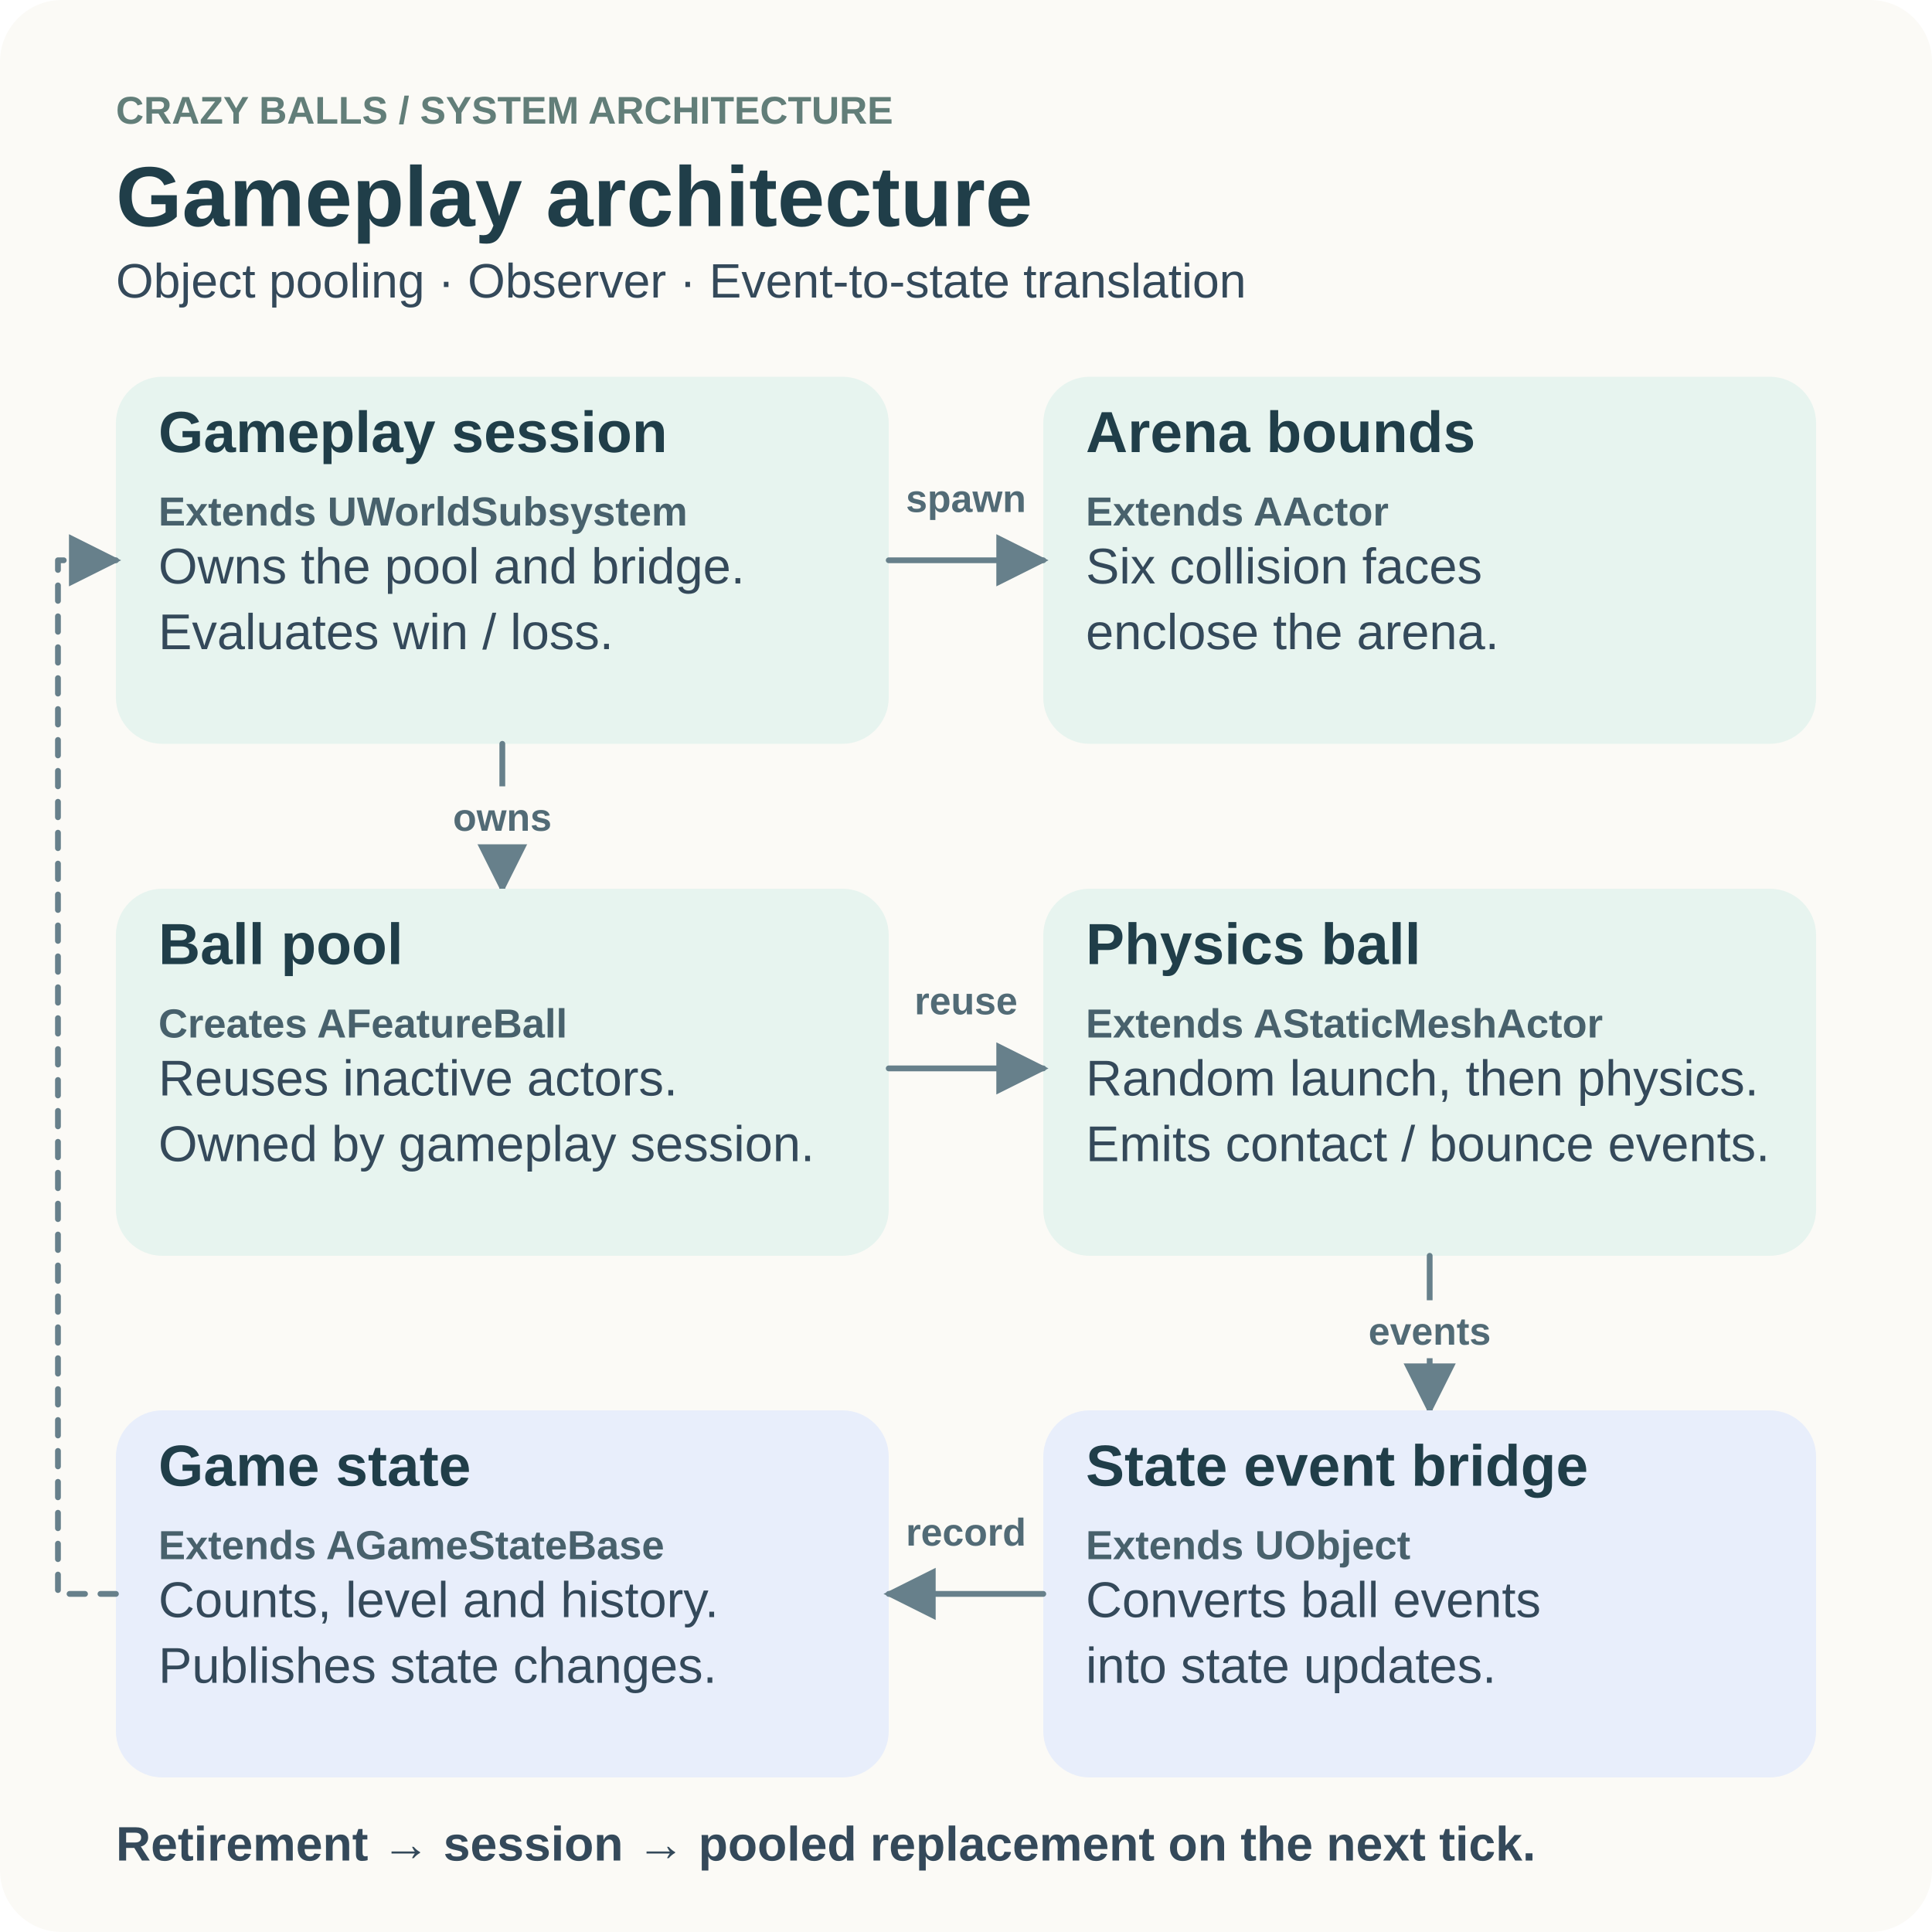
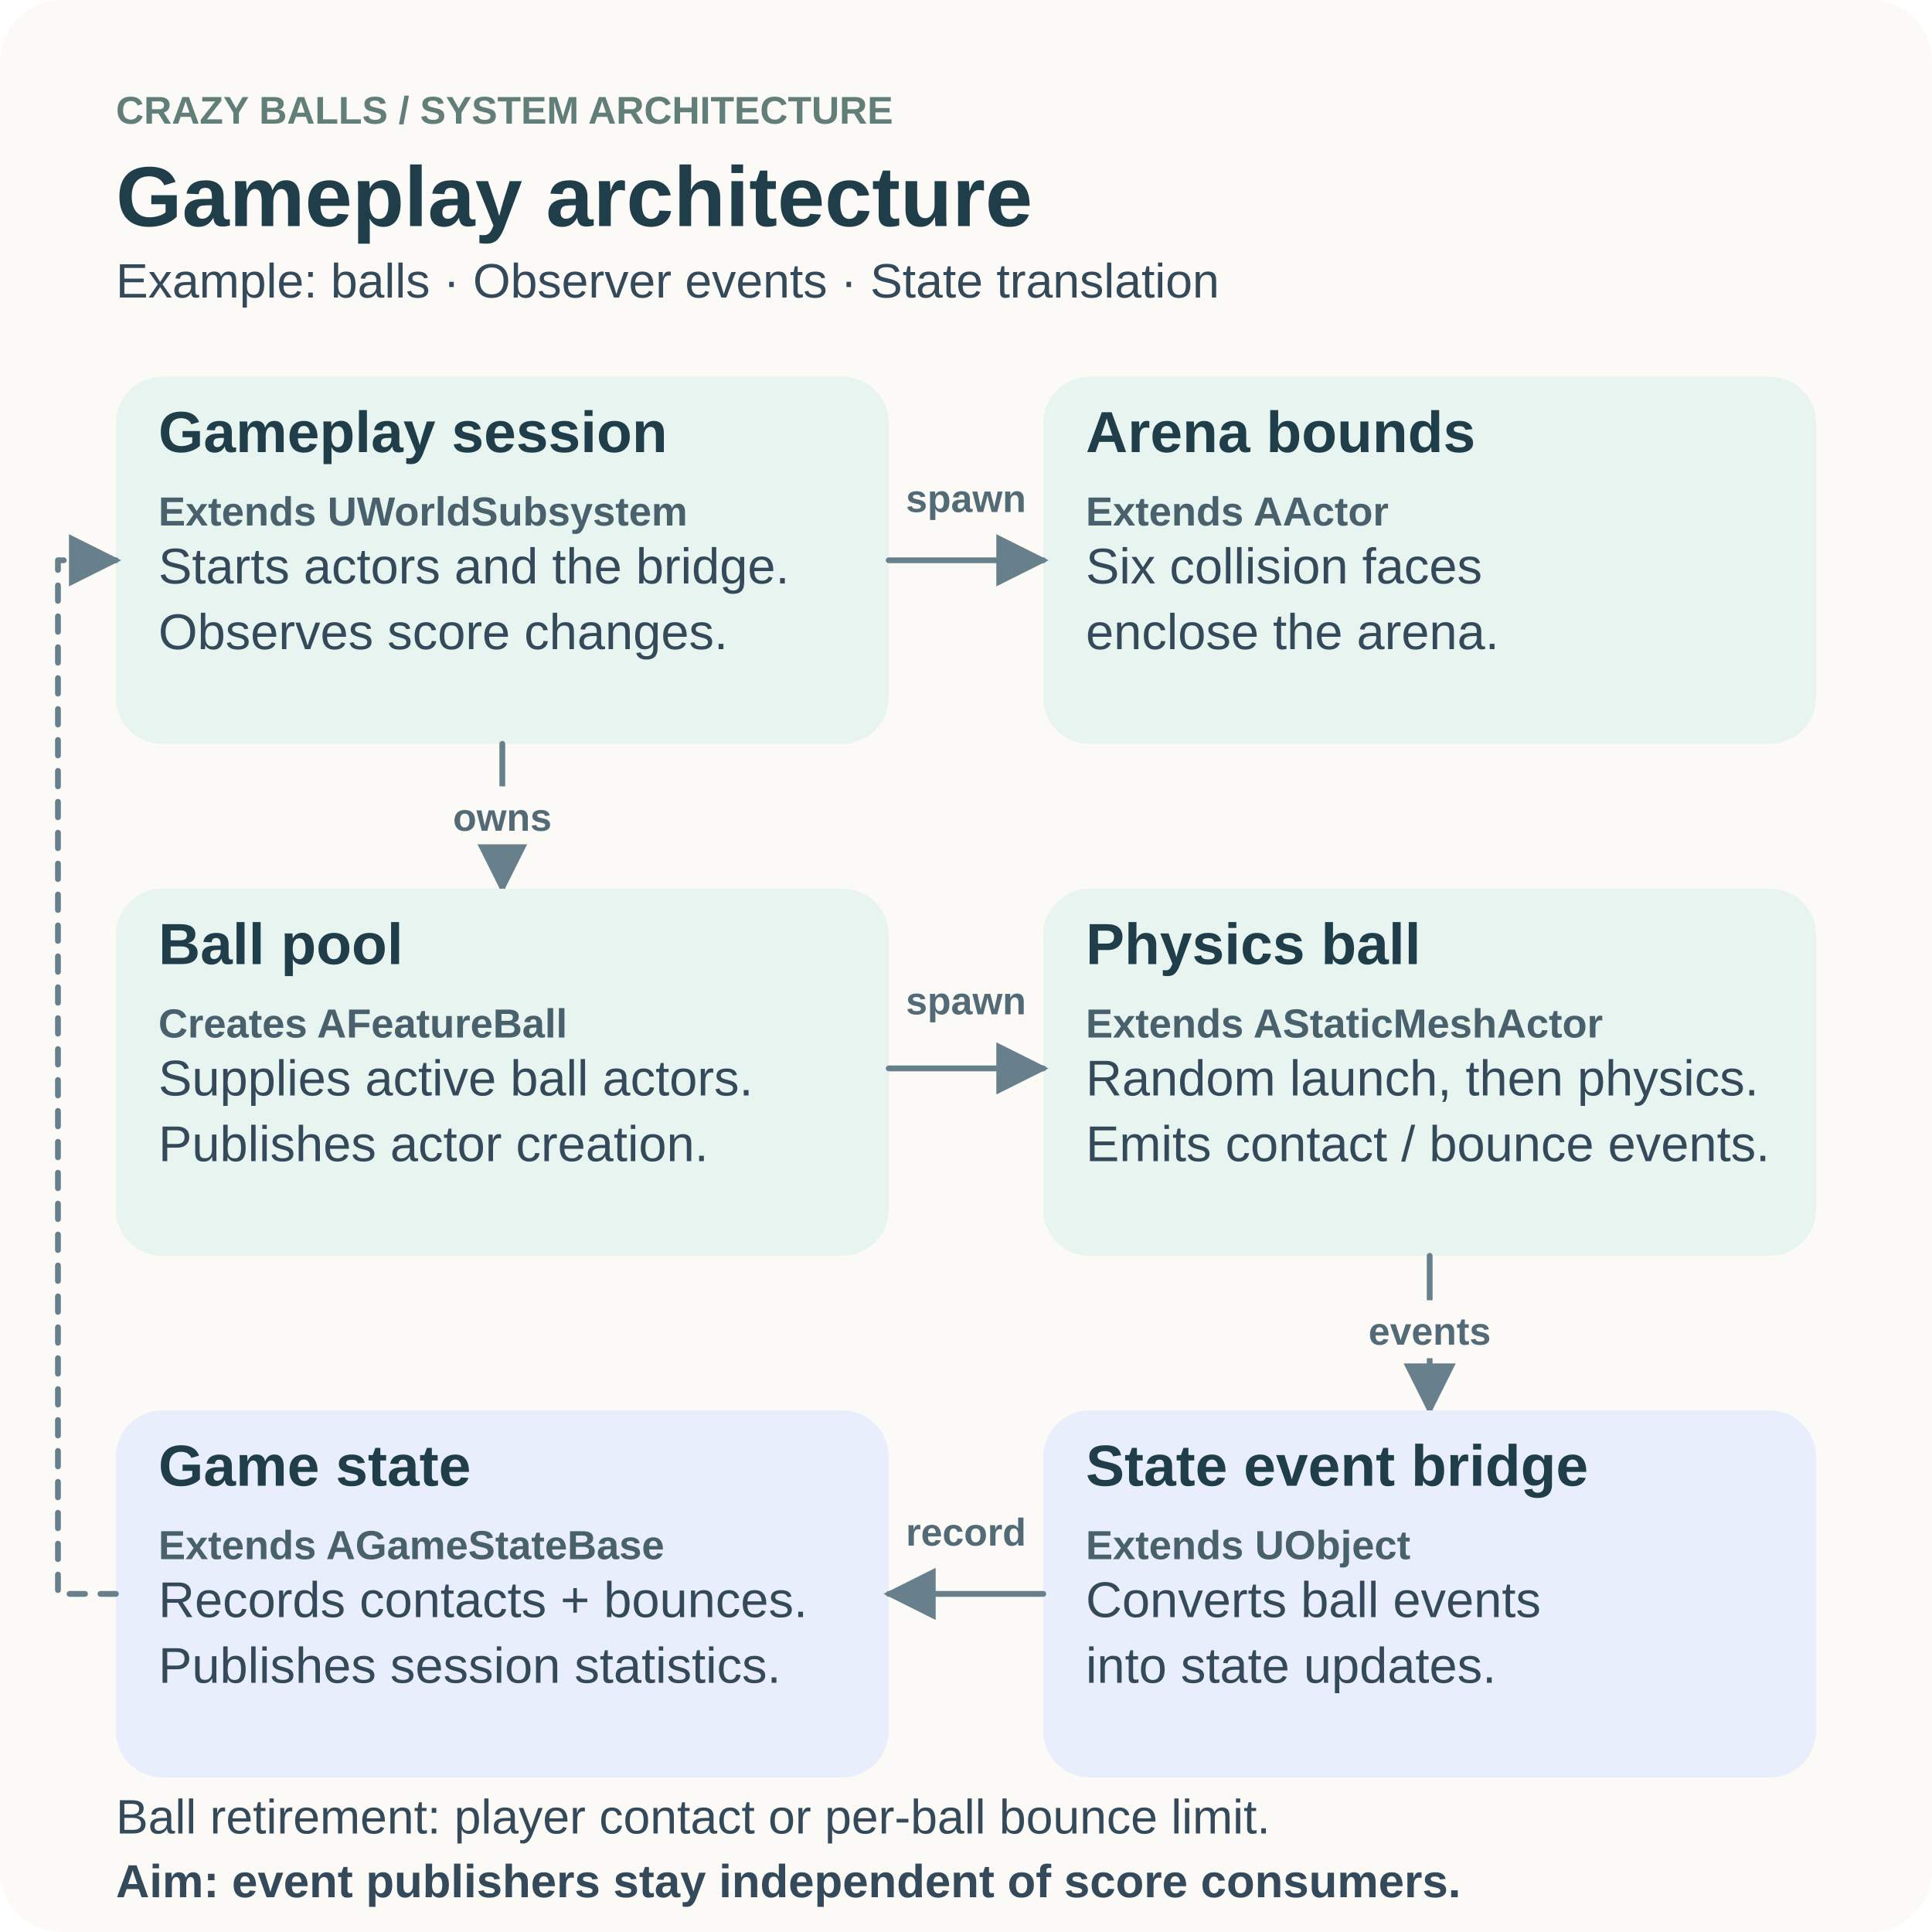
<svg xmlns="http://www.w3.org/2000/svg" width="1000" height="1000" viewBox="0 0 1000 1000" role="img" aria-labelledby="title desc">
  <defs>
    <marker id="arrow" viewBox="0 0 10 10" refX="9" refY="5" markerWidth="9" markerHeight="9" orient="auto-start-reverse">
      <path d="M 0 0 L 10 5 L 0 10 z" fill="#67808b" />
    </marker>
  </defs>
  <g font-family="Segoe UI, Arial, sans-serif">
    <rect width="1000" height="1000" rx="32" fill="#fbfaf6" />
    <text x="60" y="64" font-size="20" font-weight="700" fill="#627e79" text-anchor="start">CRAZY BALLS / SYSTEM ARCHITECTURE</text>
    <text x="60" y="117" font-size="44" font-weight="700" fill="#203e49" text-anchor="start">Gameplay architecture</text>
-     <text x="60" y="154" font-size="25" font-weight="400" fill="#34495a" text-anchor="start">Object pooling · Observer · Event-to-state translation</text>
+     <text x="60" y="154" font-size="25" font-weight="400" fill="#34495a" text-anchor="start">Example: balls · Observer events · State translation</text>
    <rect x="60" y="195" width="400" height="190" rx="24" fill="#e7f4ef" />
    <text x="82" y="234" font-size="30" font-weight="700" fill="#203e49" text-anchor="start">Gameplay session</text>
    <text x="82" y="272" font-size="21" font-weight="600" fill="#48616c" text-anchor="start">Extends UWorldSubsystem</text>
-     <text x="82" y="302" font-size="26" font-weight="400" fill="#34495a" text-anchor="start">Owns the pool and bridge.</text>
-     <text x="82" y="336" font-size="26" font-weight="400" fill="#34495a" text-anchor="start">Evaluates win / loss.</text>
+     <text x="82" y="302" font-size="26" font-weight="400" fill="#34495a" text-anchor="start">Starts actors and the bridge.</text>
+     <text x="82" y="336" font-size="26" font-weight="400" fill="#34495a" text-anchor="start">Observes score changes.</text>
    <rect x="540" y="195" width="400" height="190" rx="24" fill="#e7f4ef" />
    <text x="562" y="234" font-size="30" font-weight="700" fill="#203e49" text-anchor="start">Arena bounds</text>
    <text x="562" y="272" font-size="21" font-weight="600" fill="#48616c" text-anchor="start">Extends AActor</text>
    <text x="562" y="302" font-size="26" font-weight="400" fill="#34495a" text-anchor="start">Six collision faces</text>
    <text x="562" y="336" font-size="26" font-weight="400" fill="#34495a" text-anchor="start">enclose the arena.</text>
    <path d="M 460 290 H 540" fill="none" stroke="#67808b" stroke-width="3" stroke-linecap="round" stroke-linejoin="round" marker-end="url(#arrow)" />
    <rect x="467" y="242" width="66" height="30" rx="10" fill="#fbfaf6" />
    <text x="500" y="265" font-size="20" font-weight="600" fill="#526b76" text-anchor="middle">spawn</text>
    <path d="M 260 385 V 460" fill="none" stroke="#67808b" stroke-width="3" stroke-linecap="round" stroke-linejoin="round" marker-end="url(#arrow)" />
    <rect x="232" y="407" width="56" height="30" rx="10" fill="#fbfaf6" />
    <text x="260" y="430" font-size="20" font-weight="600" fill="#526b76" text-anchor="middle">owns</text>
    <rect x="60" y="460" width="400" height="190" rx="24" fill="#e7f4ef" />
    <text x="82" y="499" font-size="30" font-weight="700" fill="#203e49" text-anchor="start">Ball pool</text>
    <text x="82" y="537" font-size="21" font-weight="600" fill="#48616c" text-anchor="start">Creates AFeatureBall</text>
-     <text x="82" y="567" font-size="26" font-weight="400" fill="#34495a" text-anchor="start">Reuses inactive actors.</text>
-     <text x="82" y="601" font-size="26" font-weight="400" fill="#34495a" text-anchor="start">Owned by gameplay session.</text>
+     <text x="82" y="567" font-size="26" font-weight="400" fill="#34495a" text-anchor="start">Supplies active ball actors.</text>
+     <text x="82" y="601" font-size="26" font-weight="400" fill="#34495a" text-anchor="start">Publishes actor creation.</text>
    <rect x="540" y="460" width="400" height="190" rx="24" fill="#e7f4ef" />
    <text x="562" y="499" font-size="30" font-weight="700" fill="#203e49" text-anchor="start">Physics ball</text>
    <text x="562" y="537" font-size="21" font-weight="600" fill="#48616c" text-anchor="start">Extends AStaticMeshActor</text>
    <text x="562" y="567" font-size="26" font-weight="400" fill="#34495a" text-anchor="start">Random launch, then physics.</text>
    <text x="562" y="601" font-size="26" font-weight="400" fill="#34495a" text-anchor="start">Emits contact / bounce events.</text>
    <path d="M 460 553 H 540" fill="none" stroke="#67808b" stroke-width="3" stroke-linecap="round" stroke-linejoin="round" marker-end="url(#arrow)" />
    <rect x="467" y="502" width="66" height="30" rx="10" fill="#fbfaf6" />
-     <text x="500" y="525" font-size="20" font-weight="600" fill="#526b76" text-anchor="middle">reuse</text>
+     <text x="500" y="525" font-size="20" font-weight="600" fill="#526b76" text-anchor="middle">spawn</text>
    <path d="M 740 650 V 730" fill="none" stroke="#67808b" stroke-width="3" stroke-linecap="round" stroke-linejoin="round" marker-end="url(#arrow)" />
    <rect x="702" y="673" width="76" height="30" rx="10" fill="#fbfaf6" />
    <text x="740" y="696" font-size="20" font-weight="600" fill="#526b76" text-anchor="middle">events</text>
    <rect x="540" y="730" width="400" height="190" rx="24" fill="#e8eefb" />
    <text x="562" y="769" font-size="30" font-weight="700" fill="#203e49" text-anchor="start">State event bridge</text>
    <text x="562" y="807" font-size="21" font-weight="600" fill="#48616c" text-anchor="start">Extends UObject</text>
    <text x="562" y="837" font-size="26" font-weight="400" fill="#34495a" text-anchor="start">Converts ball events</text>
    <text x="562" y="871" font-size="26" font-weight="400" fill="#34495a" text-anchor="start">into state updates.</text>
    <rect x="60" y="730" width="400" height="190" rx="24" fill="#e8eefb" />
    <text x="82" y="769" font-size="30" font-weight="700" fill="#203e49" text-anchor="start">Game state</text>
    <text x="82" y="807" font-size="21" font-weight="600" fill="#48616c" text-anchor="start">Extends AGameStateBase</text>
-     <text x="82" y="837" font-size="26" font-weight="400" fill="#34495a" text-anchor="start">Counts, level and history.</text>
-     <text x="82" y="871" font-size="26" font-weight="400" fill="#34495a" text-anchor="start">Publishes state changes.</text>
+     <text x="82" y="837" font-size="26" font-weight="400" fill="#34495a" text-anchor="start">Records contacts + bounces.</text>
+     <text x="82" y="871" font-size="26" font-weight="400" fill="#34495a" text-anchor="start">Publishes session statistics.</text>
    <path d="M 540 825 H 460" fill="none" stroke="#67808b" stroke-width="3" stroke-linecap="round" stroke-linejoin="round" marker-end="url(#arrow)" />
    <rect x="462" y="777" width="76" height="30" rx="10" fill="#fbfaf6" />
    <text x="500" y="800" font-size="20" font-weight="600" fill="#526b76" text-anchor="middle">record</text>
    <path d="M 60 825 H 30 V 290 H 60" fill="none" stroke="#67808b" stroke-width="3" stroke-linecap="round" stroke-linejoin="round" stroke-dasharray="8 8" marker-end="url(#arrow)" />
-     <text x="60" y="963" font-size="25" font-weight="600" fill="#34495a" text-anchor="start">Retirement → session → pooled replacement on the next tick.</text>
+     <text x="60" y="949" font-size="25" font-weight="400" fill="#34495a" text-anchor="start">Ball retirement: player contact or per-ball bounce limit.</text>
+     <text x="60" y="982" font-size="24" font-weight="600" fill="#34495a" text-anchor="start">Aim: event publishers stay independent of score consumers.</text>
  </g>
</svg>
